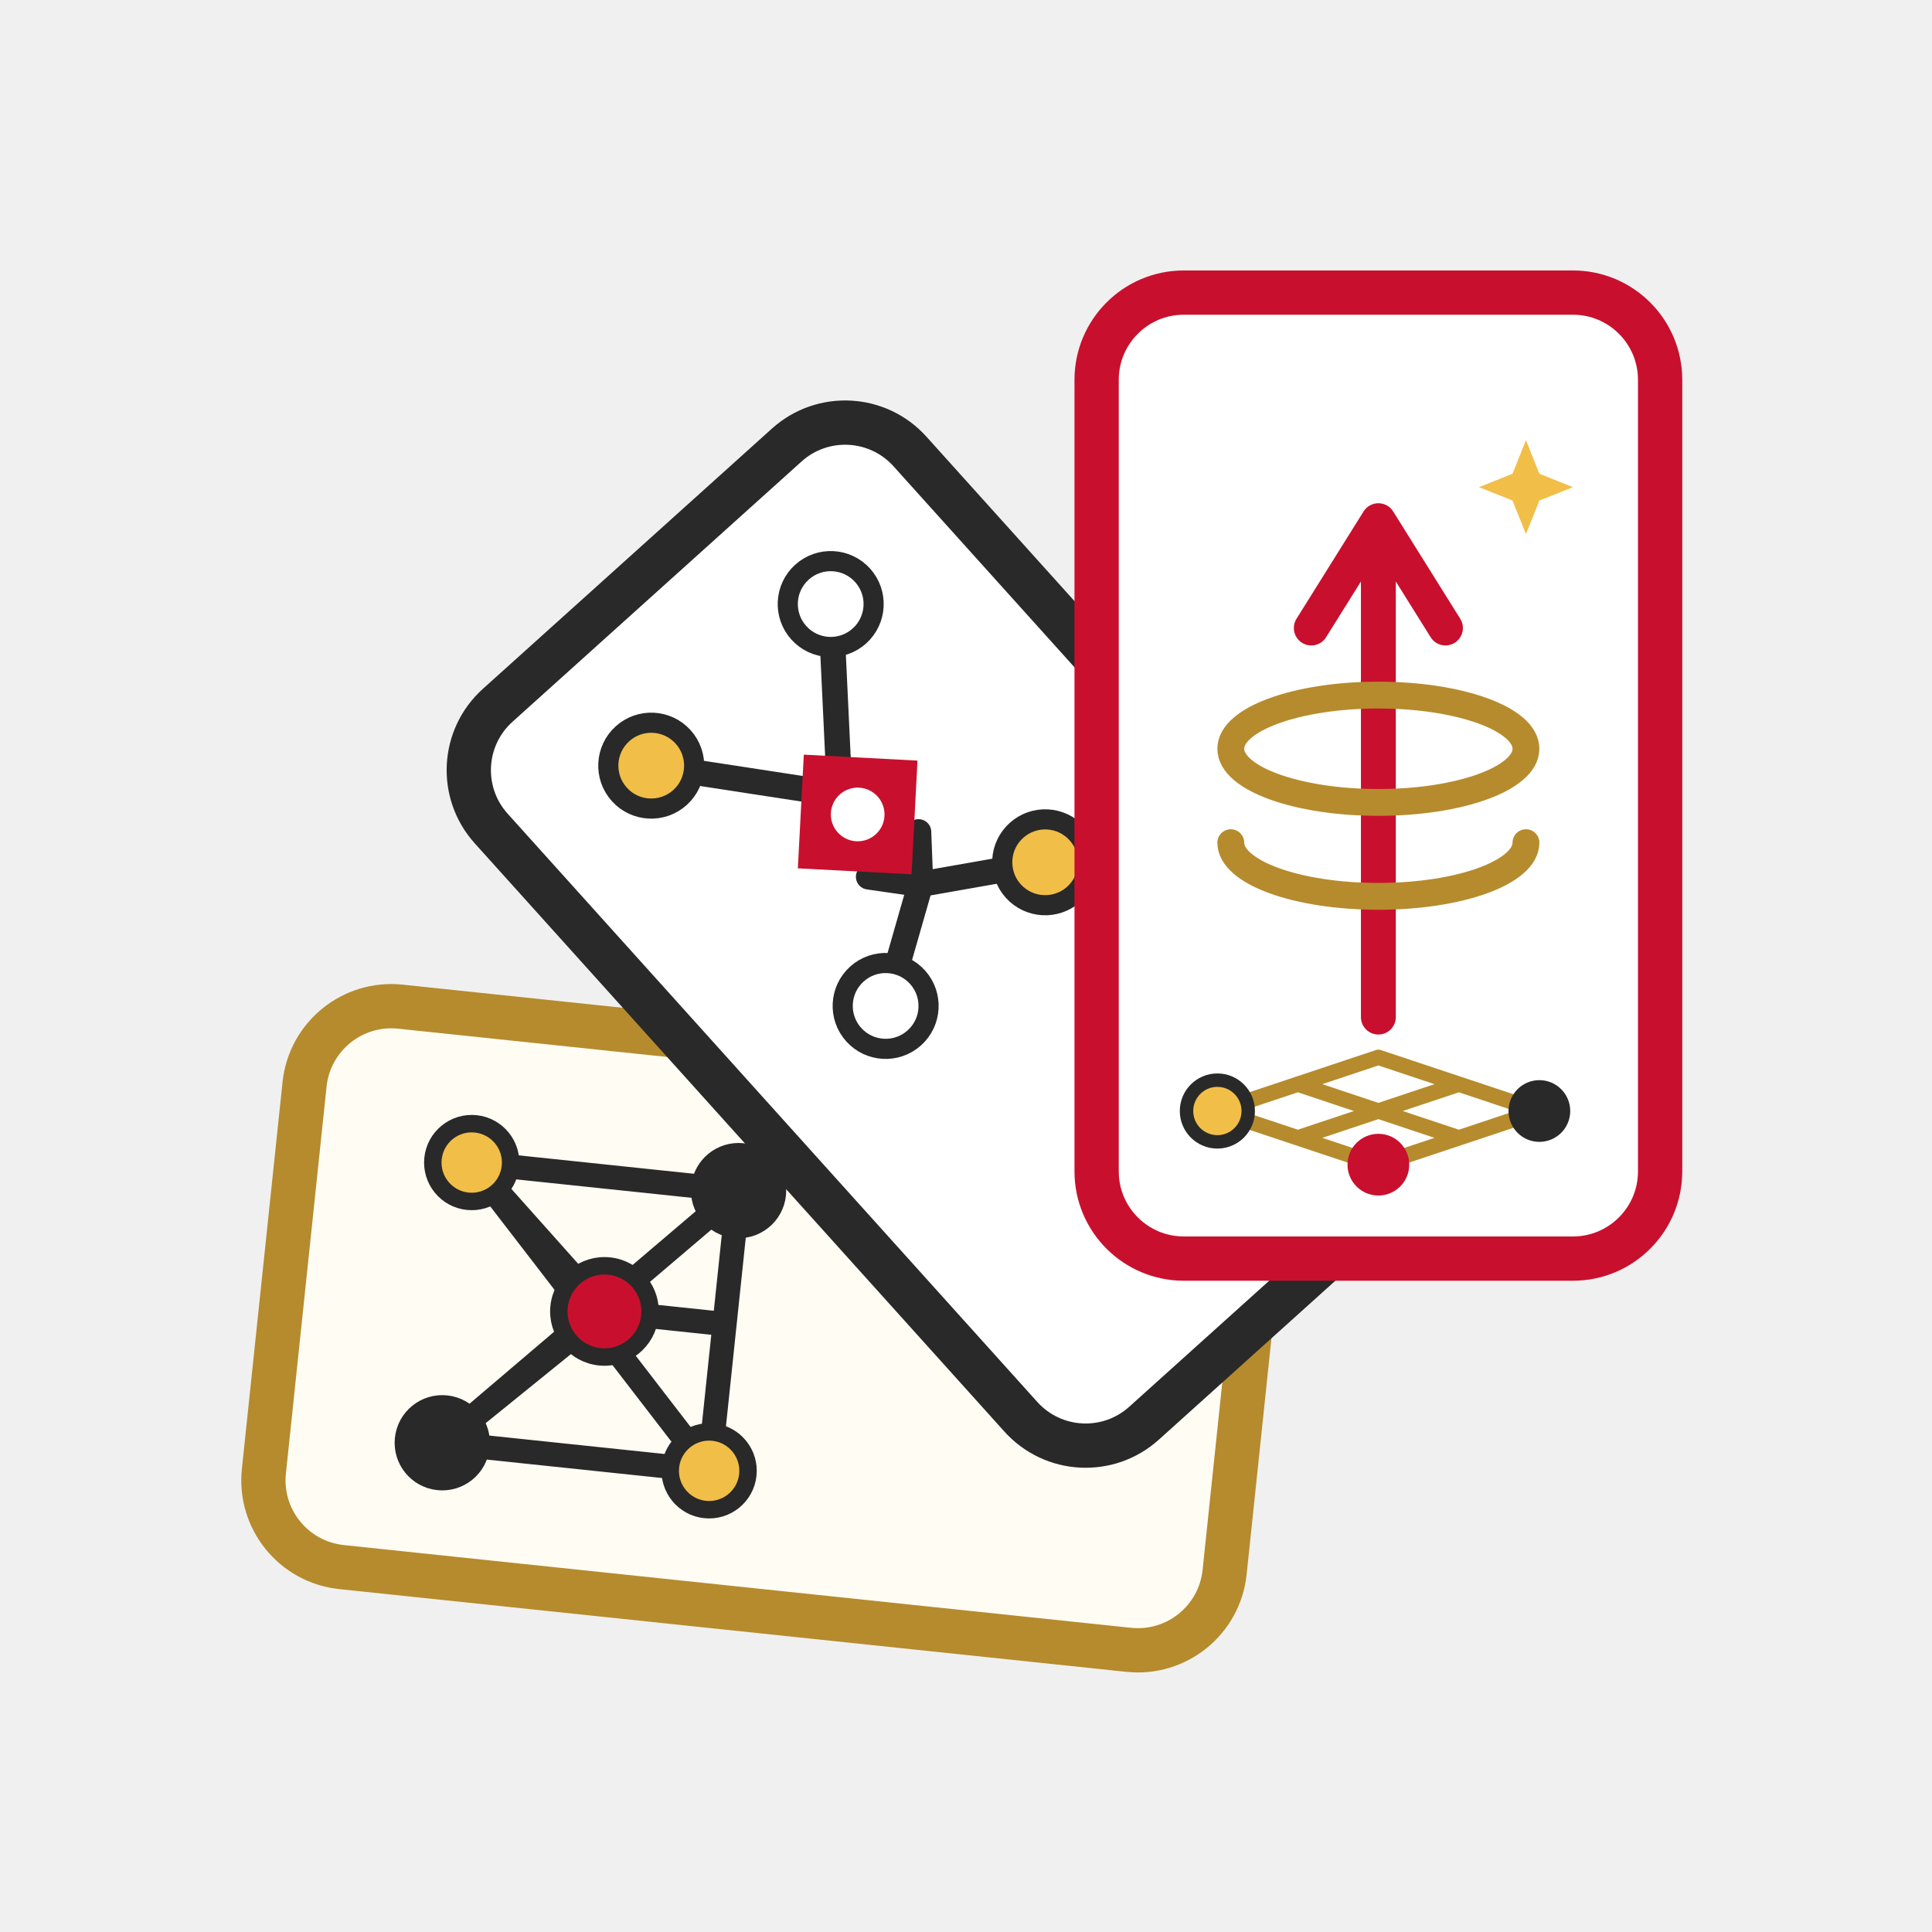
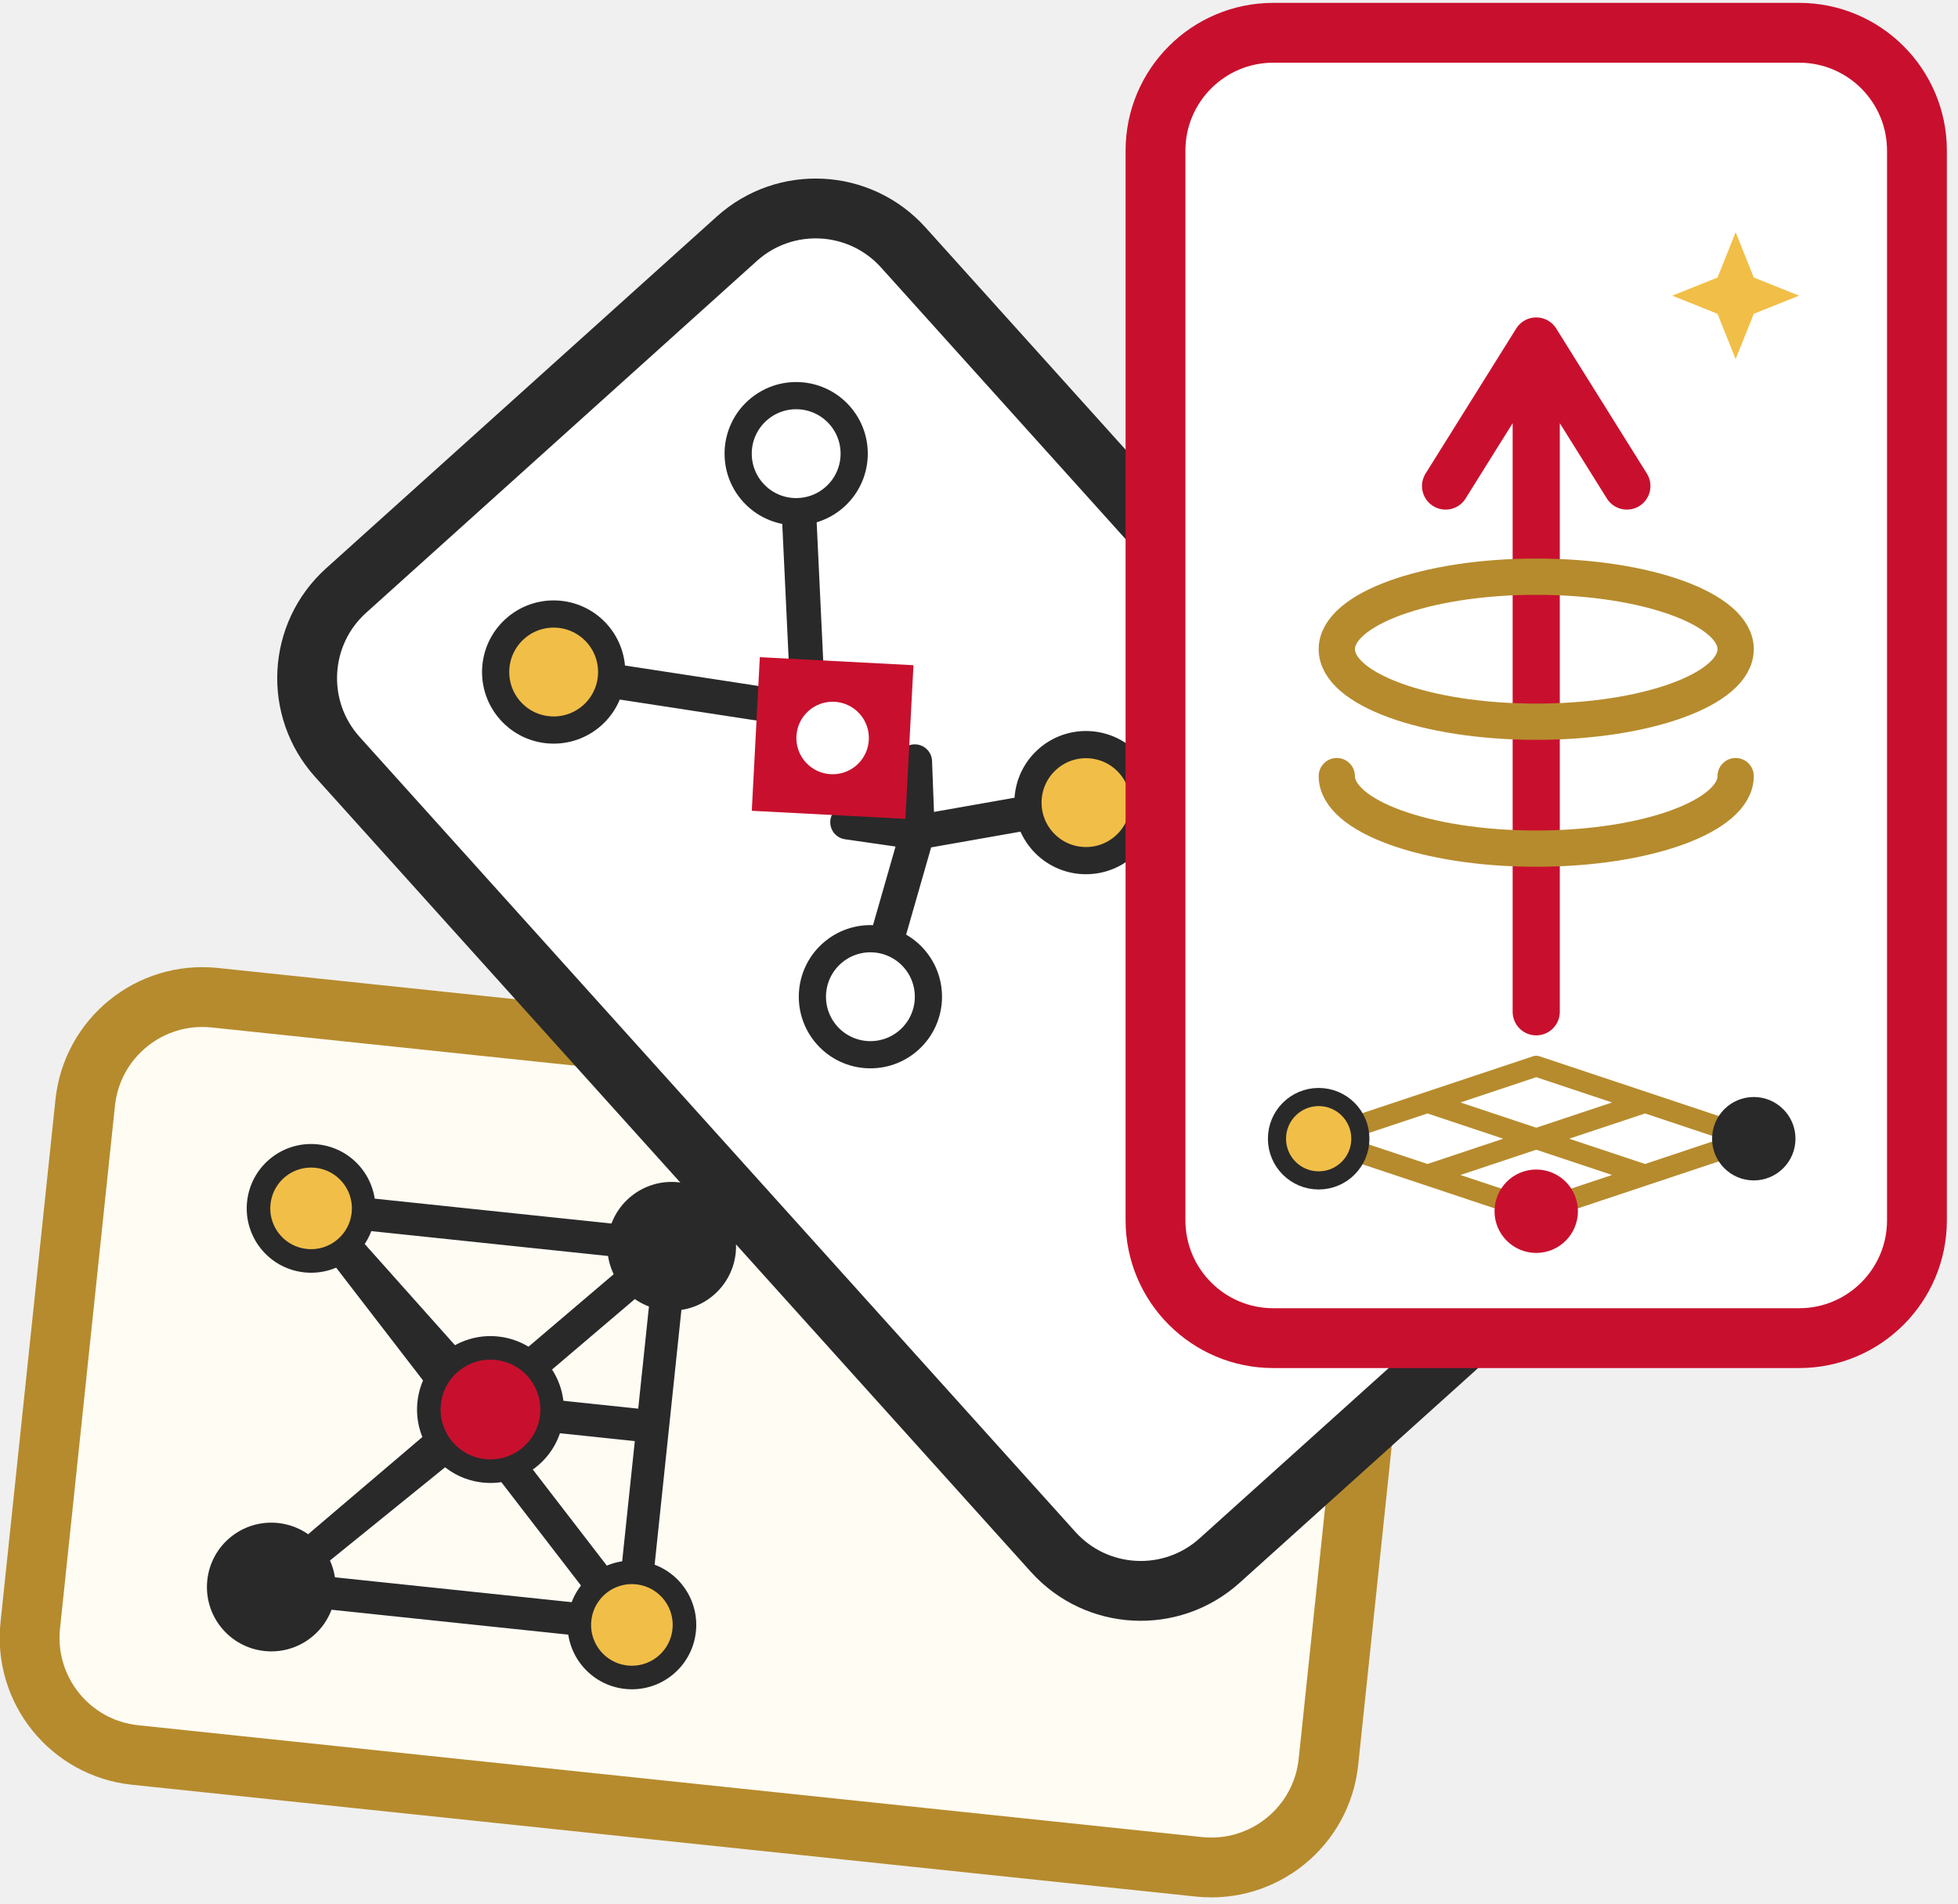
- <svg xmlns="http://www.w3.org/2000/svg" viewBox="0 0 144 144" fill="none">
+ <svg xmlns="http://www.w3.org/2000/svg" viewBox="18 20 108 105" fill="none">
  <g transform="translate(4 3) rotate(-42 80 80)">
    <g transform="rotate(-42 80 108)">
      <rect x="59" y="26" width="42" height="72" rx="6.5" fill="#FFFCF4" stroke="#B68B2D" stroke-width="3.3" />
      <g stroke="#292929" stroke-width="1.8" stroke-linecap="round" stroke-linejoin="round">
        <path d="m69 39 11 11 10-11M69 39v20l21-20v20L69 39Zm0 20h21M80 50v9" />
      </g>
      <g stroke="#292929" stroke-width="1.3">
        <circle cx="69" cy="39" r="2.9" fill="#292929" />
        <circle cx="90" cy="39" r="2.9" fill="#F1BE48" />
        <circle cx="80" cy="50" r="3.4" fill="#C8102E" />
        <circle cx="69" cy="59" r="2.9" fill="#F1BE48" />
        <circle cx="90" cy="59" r="2.9" fill="#292929" />
      </g>
    </g>
    <g>
      <rect x="59" y="26" width="42" height="72" rx="6.5" fill="#FFFFFF" stroke="#292929" stroke-width="3.3" />
      <g stroke="#292929" stroke-width="1.9" stroke-linecap="round" stroke-linejoin="round">
        <path d="m71 37 9 11 9-11M80 53v4m0 0-8 5m8-5 8 5" />
        <path d="m77.5 54 2.5 3 2.5-3" />
      </g>
      <circle cx="71" cy="37" r="3.2" fill="#F1BE48" stroke="#292929" stroke-width="1.5" />
      <circle cx="89" cy="37" r="3.2" fill="#FFFFFF" stroke="#292929" stroke-width="1.5" />
      <path d="m80 44 6 6-6 6-6-6 6-6Z" fill="#C8102E" />
      <circle cx="80" cy="50" r="2" fill="#FFFFFF" />
      <circle cx="72" cy="62" r="3.2" fill="#FFFFFF" stroke="#292929" stroke-width="1.5" />
      <circle cx="88" cy="62" r="3.2" fill="#F1BE48" stroke="#292929" stroke-width="1.5" />
    </g>
    <g transform="rotate(42 80 108)">
      <rect x="59" y="26" width="42" height="72" rx="6.5" fill="#FFFFFF" stroke="#C8102E" stroke-width="3.3" />
      <path d="M80 80V45m-5 6 5-8 5 8" stroke="#C8102E" stroke-width="2.6" stroke-linecap="round" stroke-linejoin="round" />
      <ellipse cx="80" cy="60" rx="11" ry="4" stroke="#B68B2D" stroke-width="2" />
      <path d="M69 67c0 2.2 4.9 4 11 4s11-1.8 11-4" stroke="#B68B2D" stroke-width="2" stroke-linecap="round" />
      <g stroke="#B68B2D" stroke-width="1.15" stroke-linejoin="round">
        <path d="m68 87 12-4 12 4-12 4-12-4Zm6-2 12 4m-12 0 12-4" />
      </g>
      <circle cx="68" cy="87" r="2.3" fill="#F1BE48" stroke="#292929" stroke-width="1" />
      <circle cx="80" cy="91" r="2.3" fill="#C8102E" />
      <circle cx="92" cy="87" r="2.3" fill="#292929" />
      <path d="m91 37 1 2.5 2.5 1-2.5 1-1 2.5-1-2.5-2.5-1 2.5-1Z" fill="#F1BE48" />
    </g>
  </g>
</svg>
